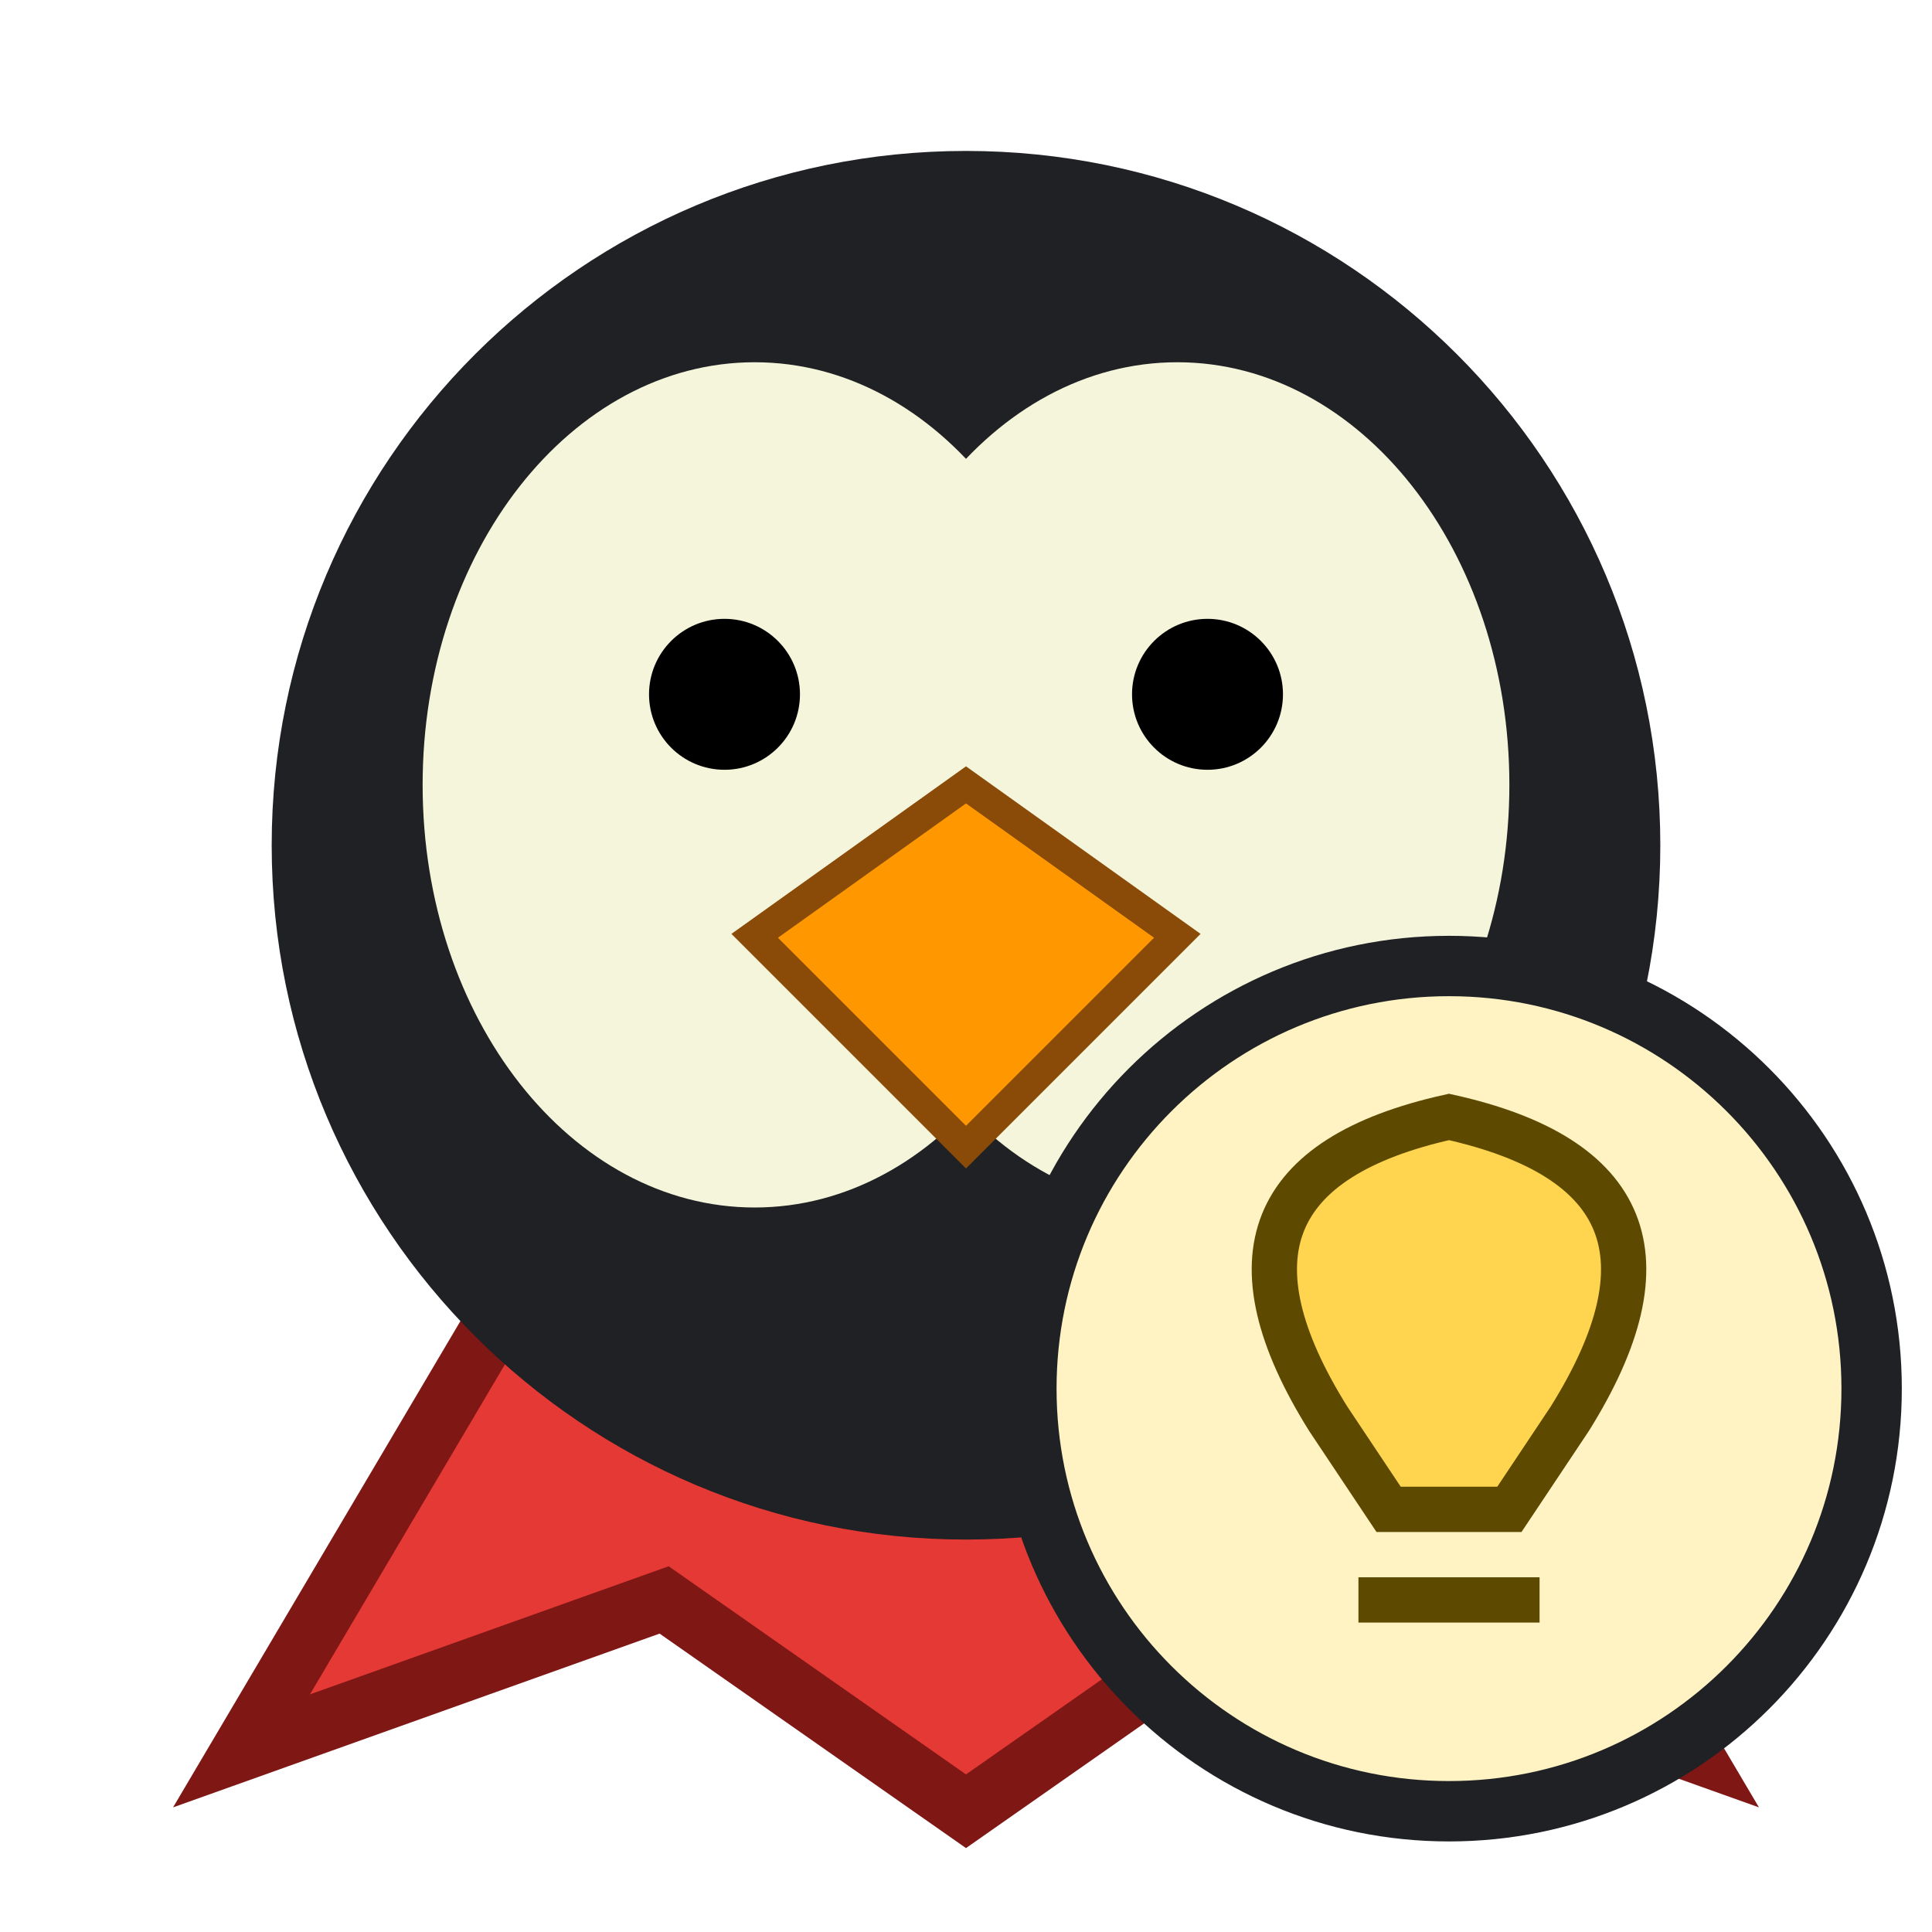
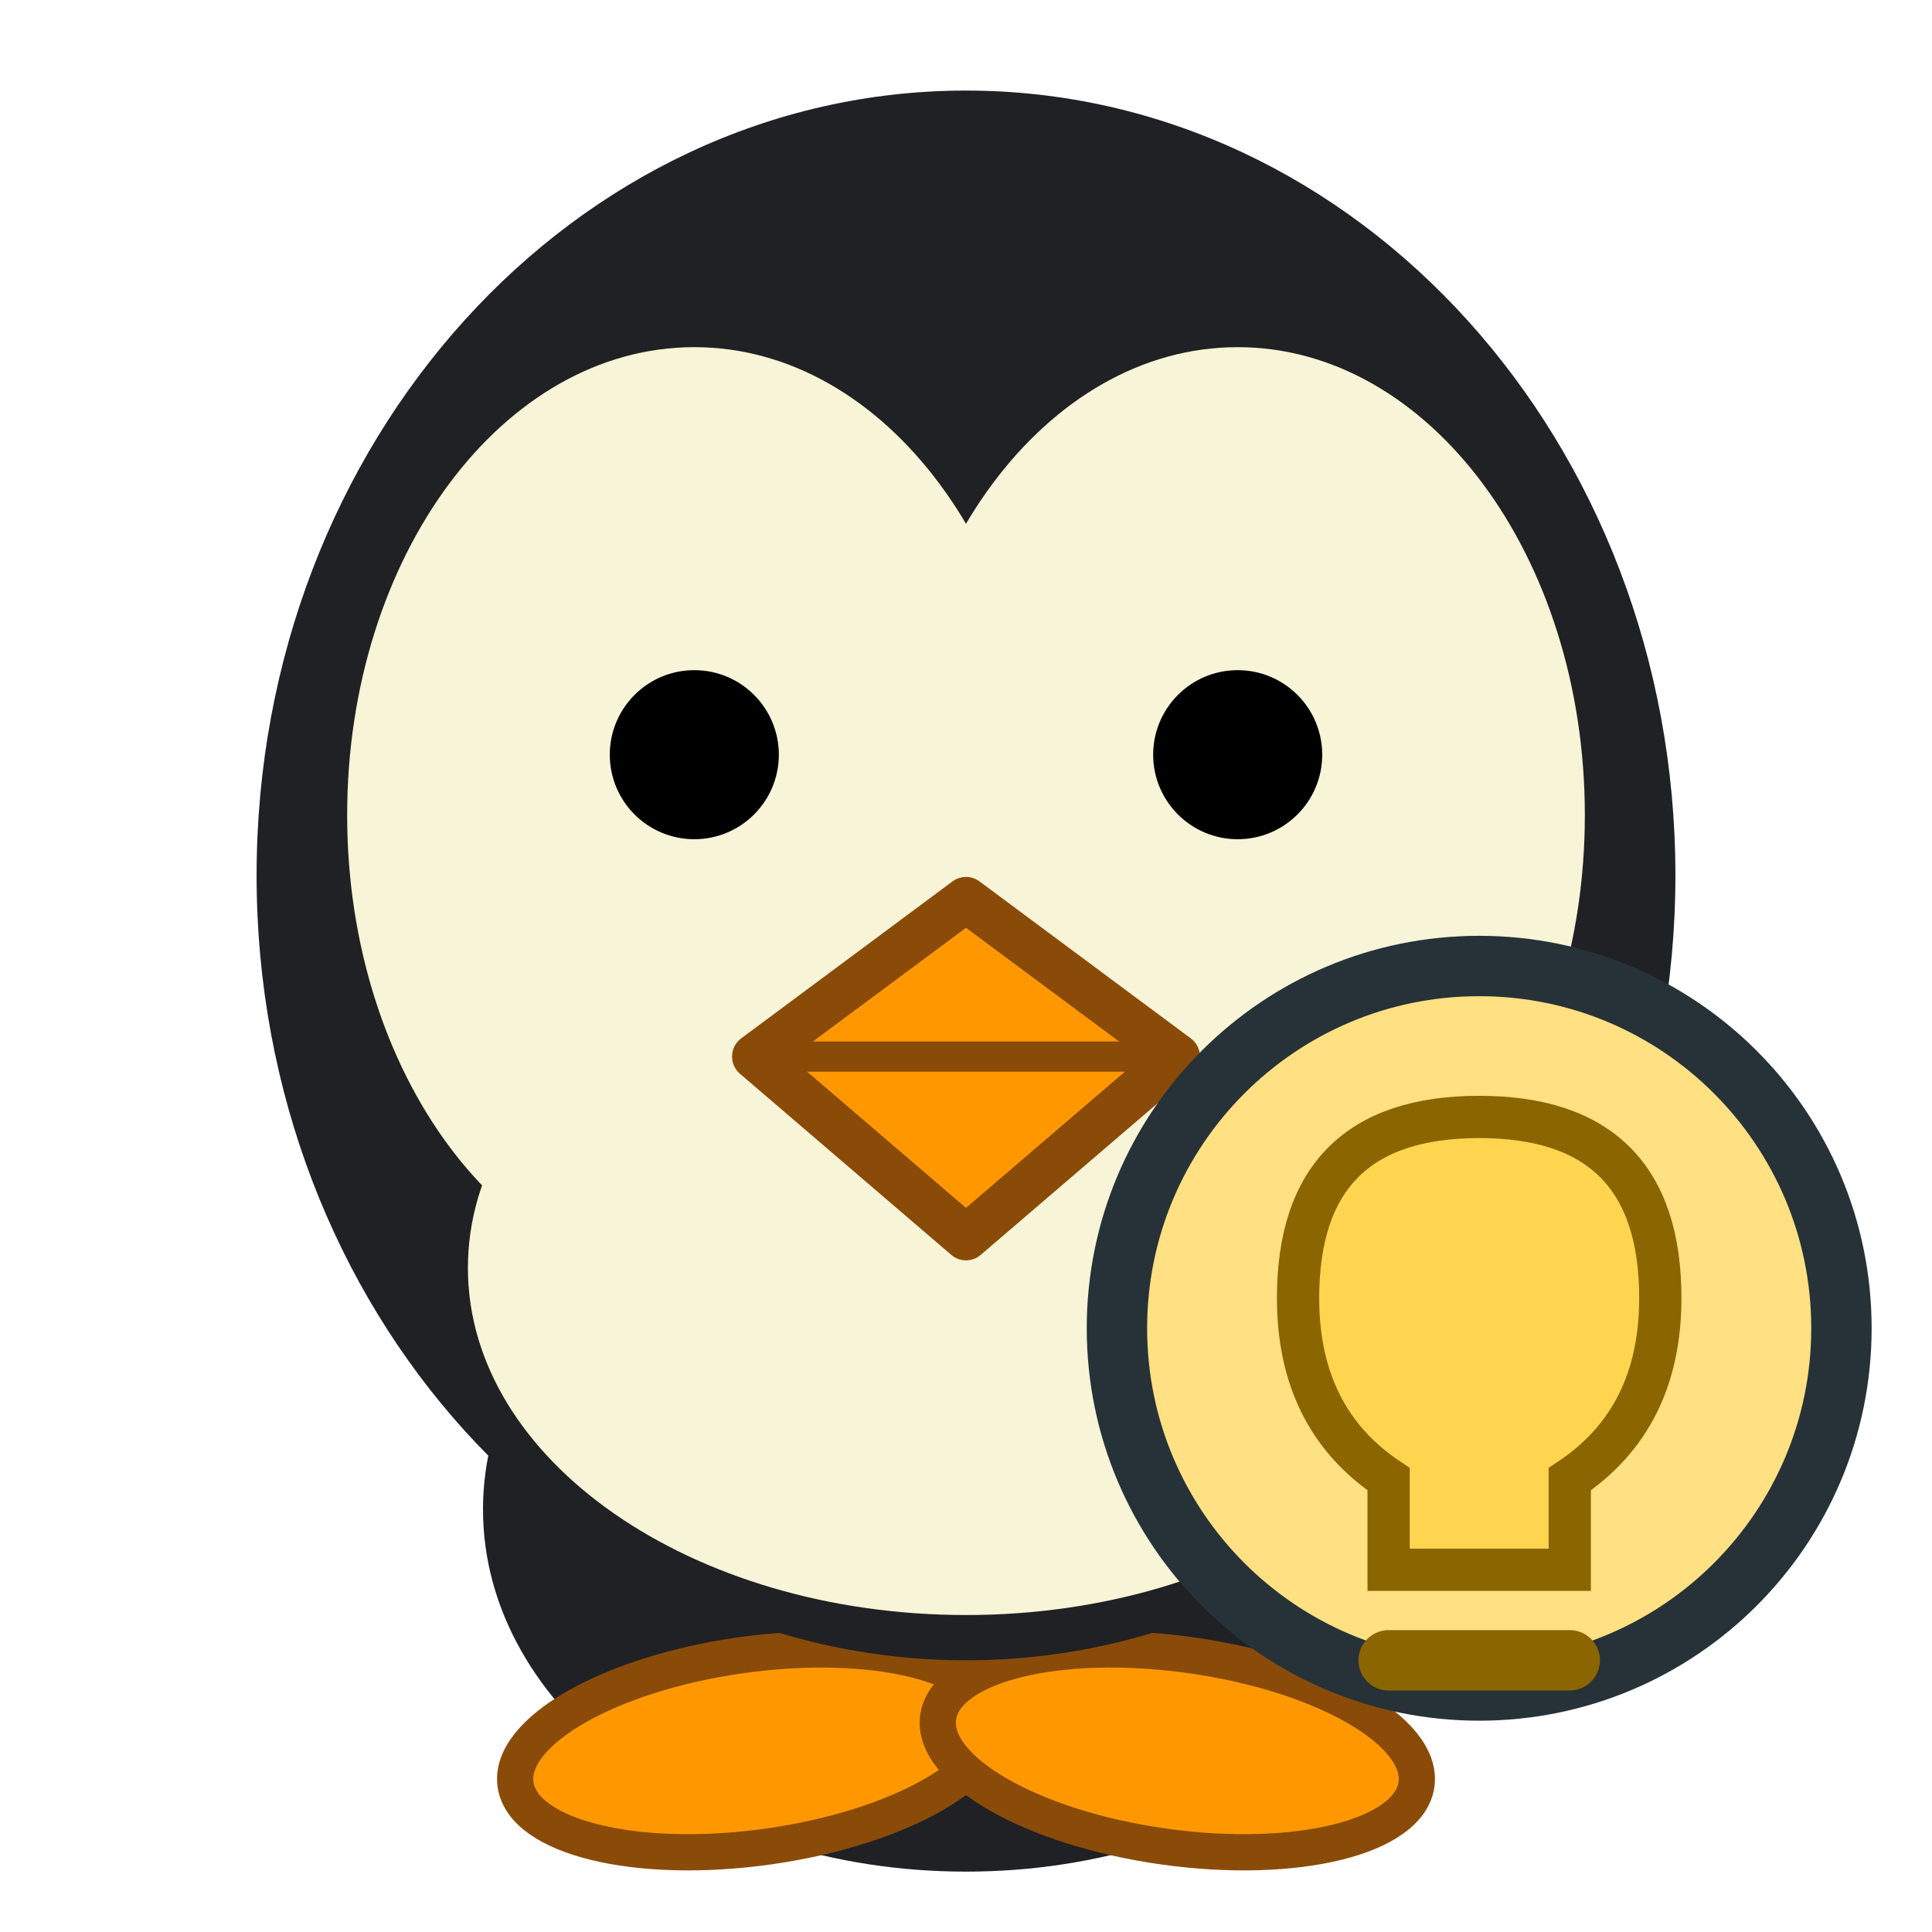
<svg xmlns="http://www.w3.org/2000/svg" width="64" height="64" viewBox="0 0 64 64">
-   <path d="M8 58 21 36h22l13 22-14-5-10 7-10-7z" fill="#e53935" stroke="#7f1715" stroke-width="2" />
-   <circle cx="32" cy="28" r="23" fill="#202124" />
-   <ellipse cx="25" cy="26" rx="11" ry="14" fill="#f5f5dc" />
-   <ellipse cx="39" cy="26" rx="11" ry="14" fill="#f5f5dc" />
-   <circle cx="24" cy="23" r="2.5" />
-   <circle cx="40" cy="23" r="2.5" />
-   <path d="m25 31 7-5 7 5-7 7z" fill="#ff9800" stroke="#8a4b08" />
-   <circle cx="48" cy="46" r="14" fill="#fff3c4" stroke="#202124" stroke-width="2" />
-   <path d="M44 47q-5-8 4-10 9 2 4 10l-2 3h-4zm1 6h6" fill="#ffd54f" stroke="#5d4900" stroke-width="1.5" />
+   <ellipse cx="32" cy="50" rx="16" ry="12" fill="#202124" />
+   <ellipse cx="25" cy="58" rx="8" ry="3.2" fill="#ff9800" stroke="#8a4b08" stroke-width="1.2" transform="rotate(-8 25 58)" />
+   <ellipse cx="39" cy="58" rx="8" ry="3.2" fill="#ff9800" stroke="#8a4b08" stroke-width="1.2" transform="rotate(8 39 58)" />
+   <ellipse cx="32" cy="29" rx="23.5" ry="26" fill="#202124" />
+   <ellipse cx="23" cy="27" rx="11.5" ry="15.5" fill="#f7f4d7" />
+   <ellipse cx="41" cy="27" rx="11.5" ry="15.5" fill="#f7f4d7" />
+   <ellipse cx="32" cy="42" rx="16.5" ry="11.5" fill="#f7f4d7" />
+   <circle cx="23" cy="25" r="2.8" />
+   <circle cx="41" cy="25" r="2.8" />
+   <g transform="rotate(0 32 35)">
+     <path d="M25 35 L32 29.8 L39 35 L32 41 Z" fill="#ff9800" stroke="#8a4b08" stroke-width="1.5" stroke-linejoin="round" />
+     <path d="M25.8 35 H38.2" stroke="#8a4b08" stroke-width="1" stroke-linecap="round" />
+   </g>
+   <circle cx="49" cy="44" r="12" fill="#ffe082" stroke="#263238" stroke-width="2" />
+   <path d="M43 43 Q43 37 49 37 Q55 37 55 43 Q55 47 52 49 V52 H46 V49 Q43 47 43 43Z" fill="#ffd54f" stroke="#8a6500" stroke-width="1.4" />
+   <path d="M46 55 H52" stroke="#8a6500" stroke-width="2" stroke-linecap="round" />
</svg>
